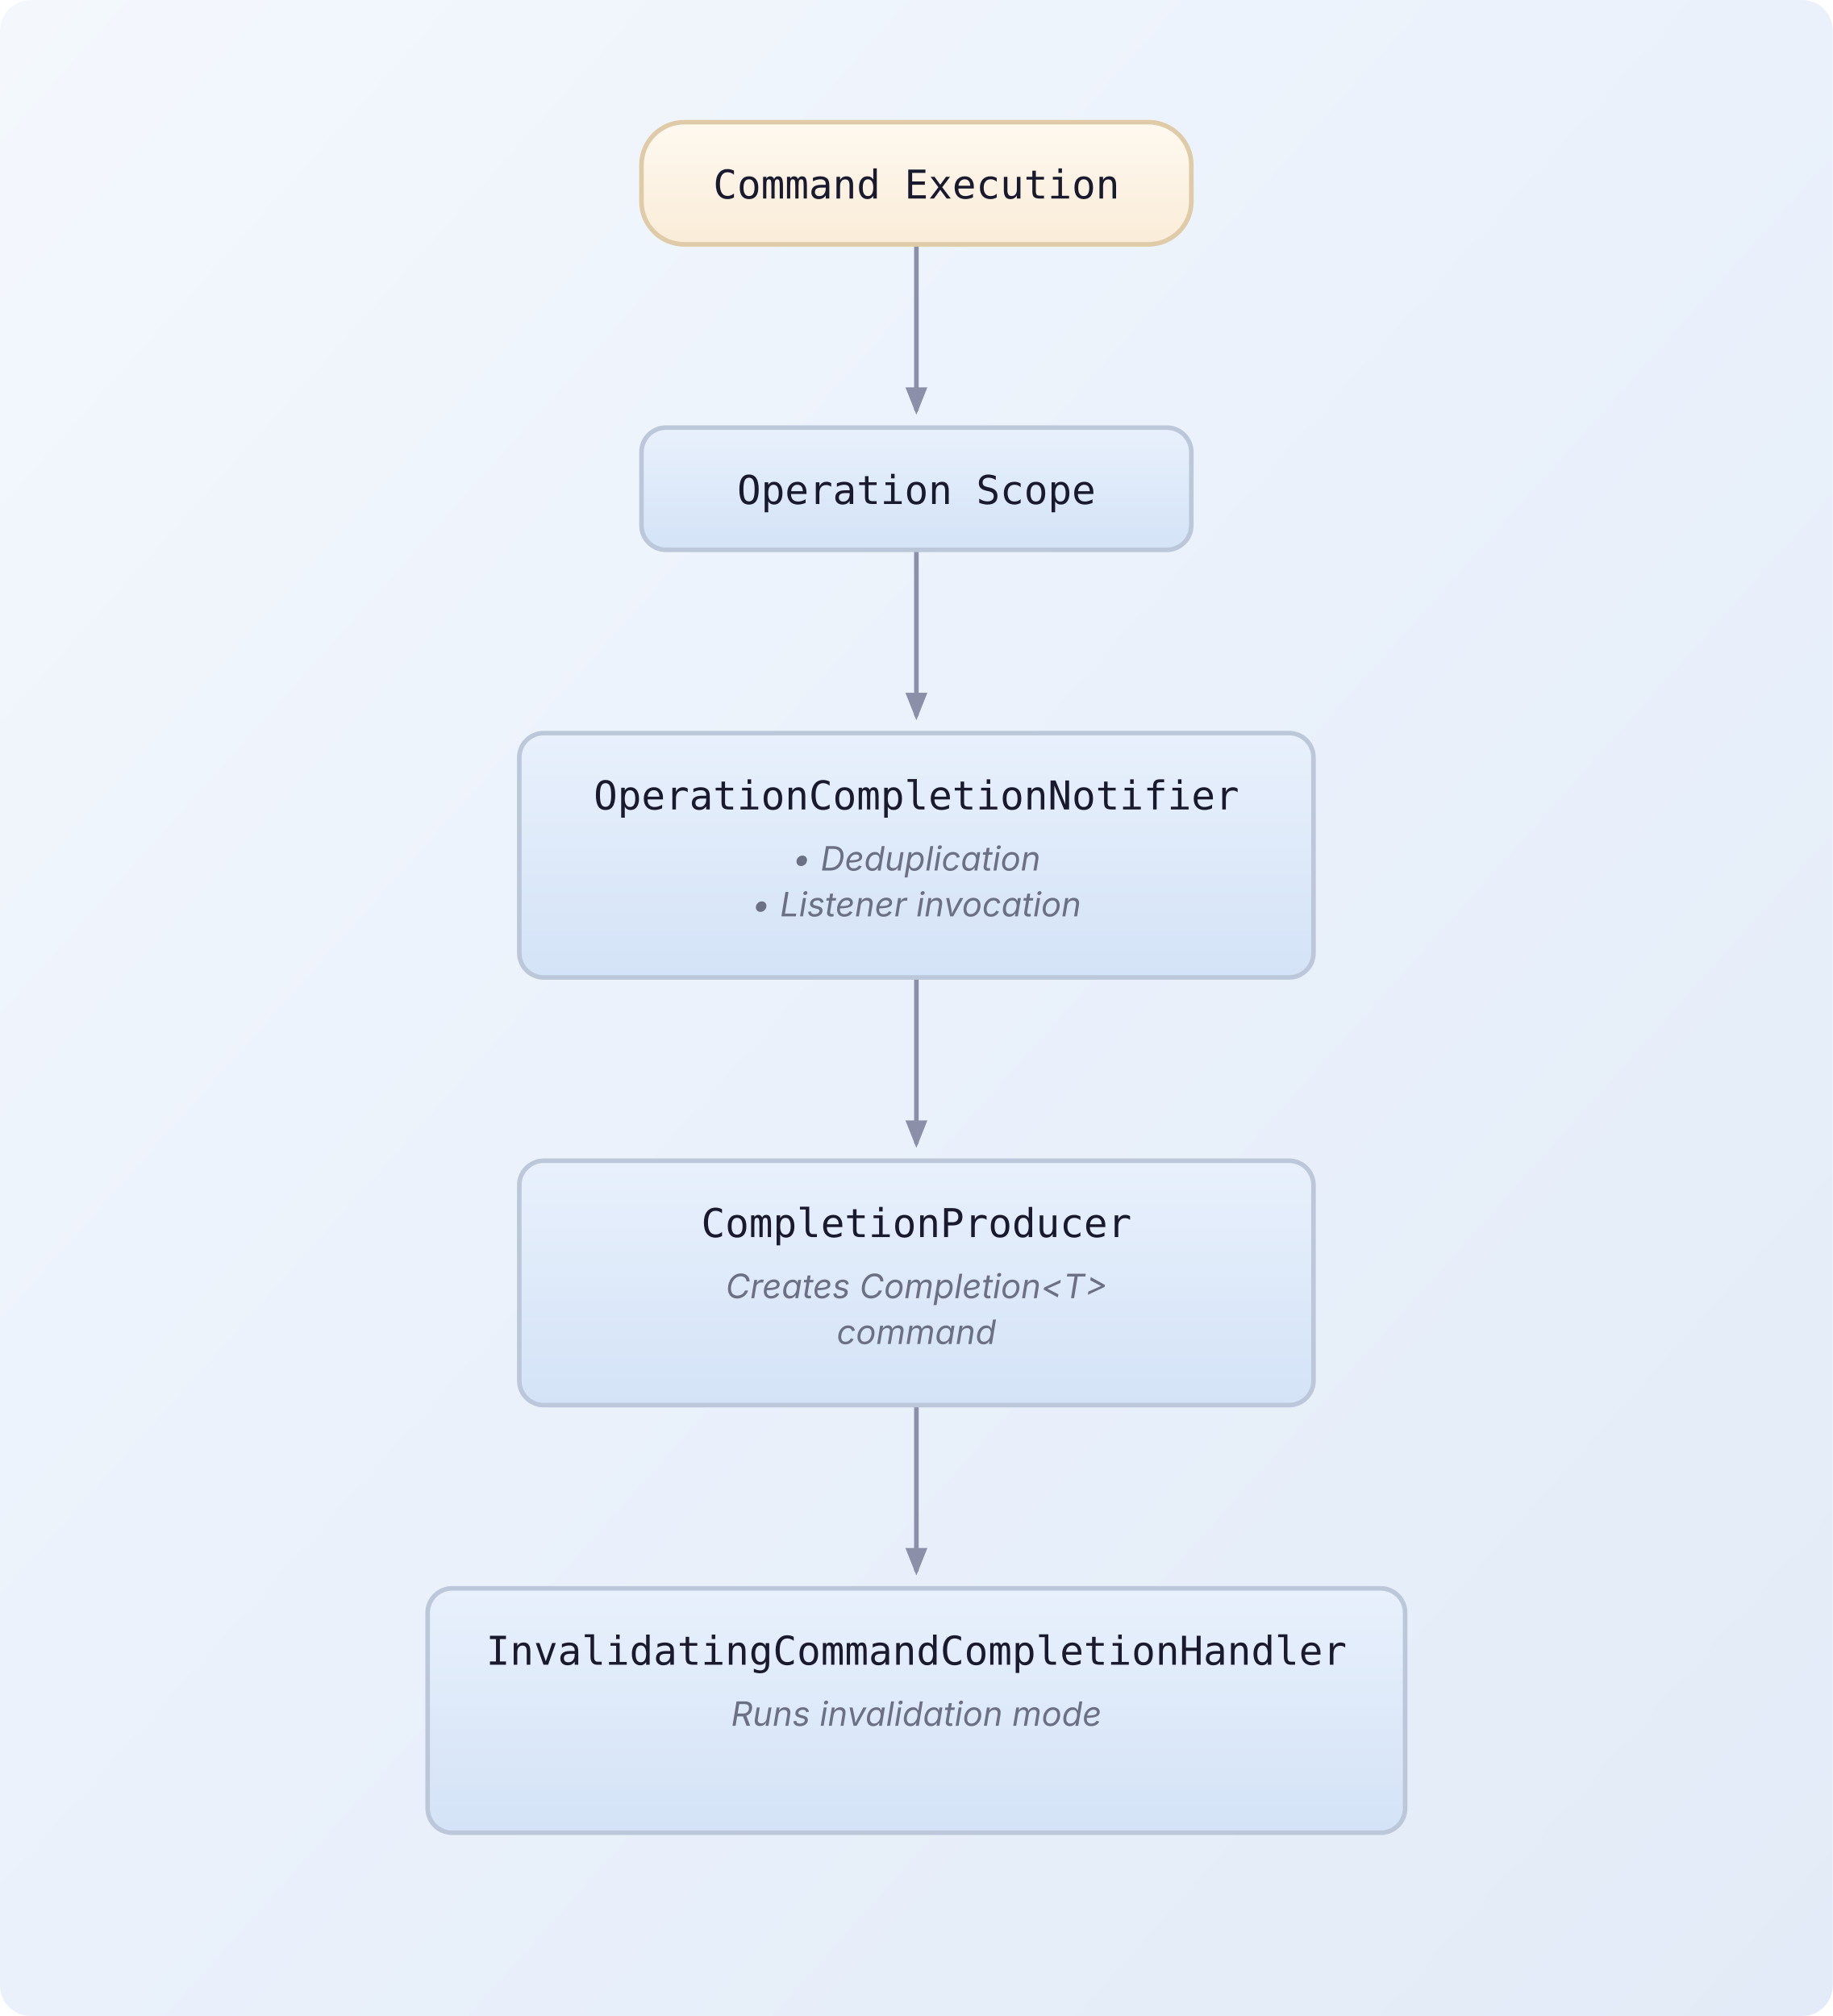
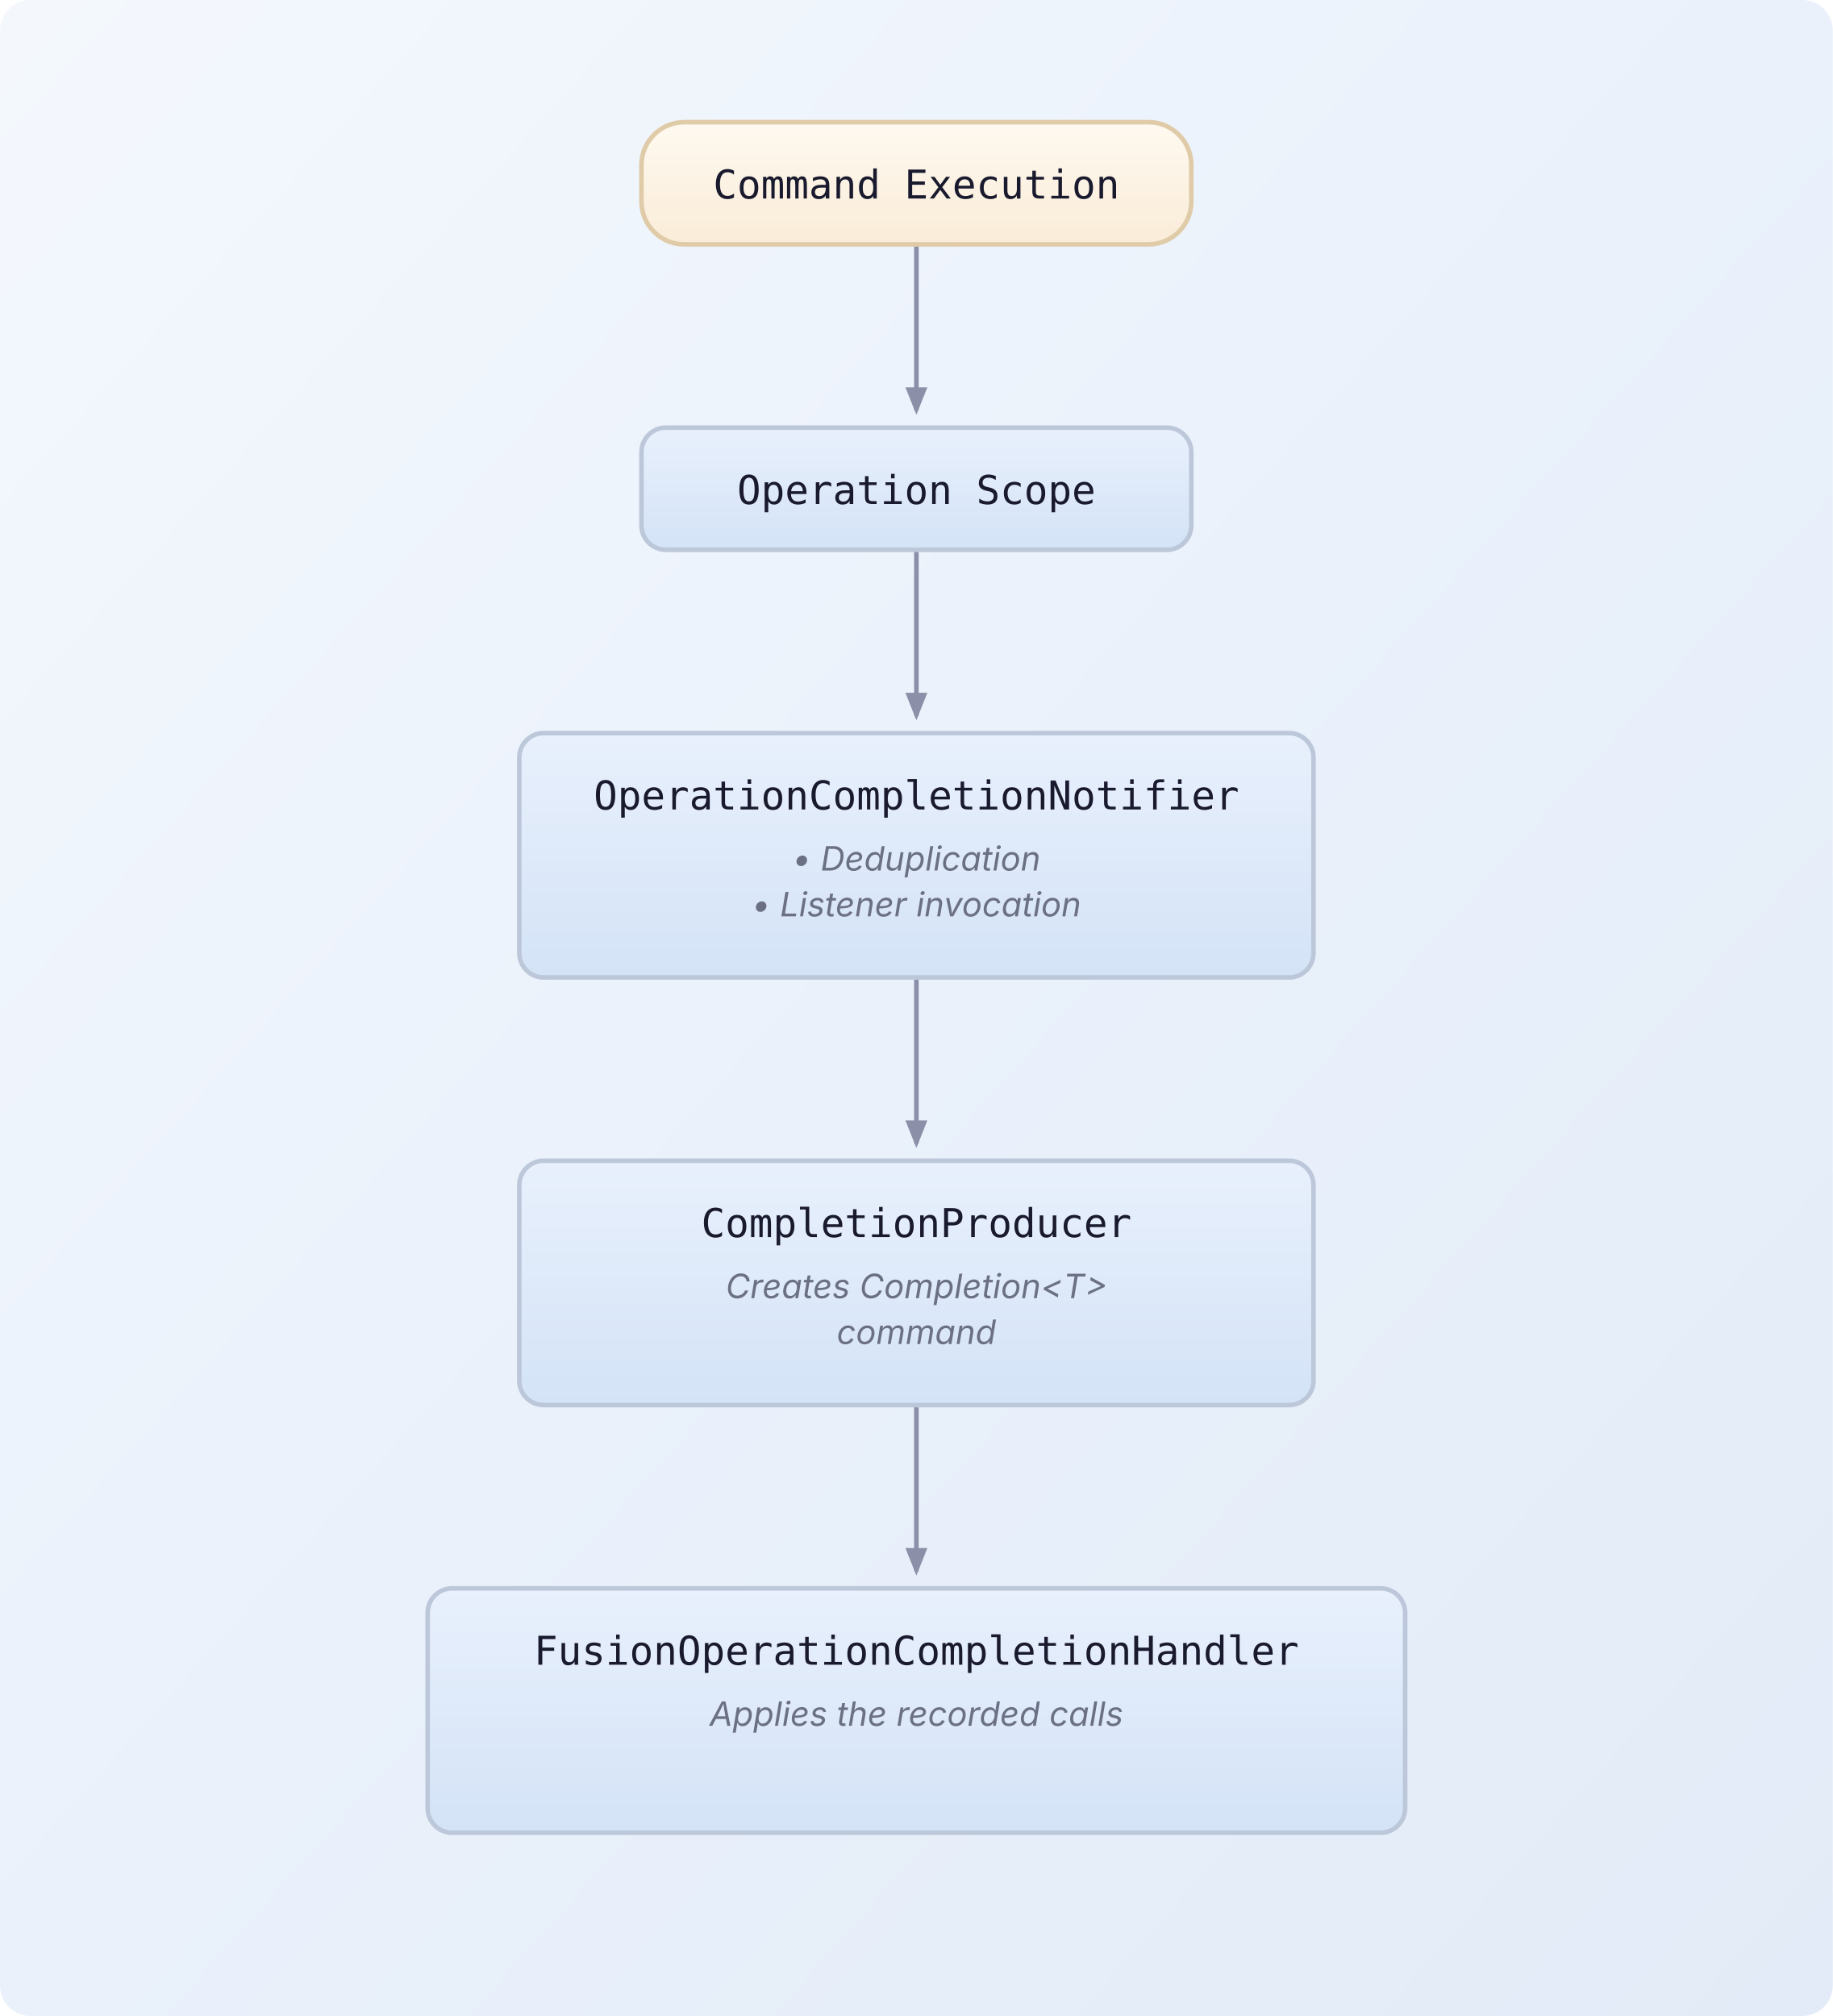
<svg xmlns="http://www.w3.org/2000/svg" viewBox="0 0 600 660" width="100%">
  <defs>
    <linearGradient id="bg-grad" x1="0%" y1="0%" x2="100%" y2="100%">
      <stop offset="0%" stop-color="#f4f8fd" />
      <stop offset="50%" stop-color="#eaf1fb" />
      <stop offset="100%" stop-color="#e2ebf7" />
    </linearGradient>
    <linearGradient id="state-grad" x1="0%" y1="0%" x2="0%" y2="100%">
      <stop offset="0%" stop-color="#e8f0fc" />
      <stop offset="100%" stop-color="#d4e3f7" />
    </linearGradient>
    <linearGradient id="action-grad" x1="0%" y1="0%" x2="0%" y2="100%">
      <stop offset="0%" stop-color="#fef9f0" />
      <stop offset="100%" stop-color="#faecd8" />
    </linearGradient>
    <marker id="arrow" viewBox="0 0 10 10" refX="8" refY="5" markerWidth="6" markerHeight="6" orient="auto-start-reverse">
      <path d="M 0 1 L 10 5 L 0 9 z" fill="#8b90a8" />
    </marker>
  </defs>
  <rect width="100%" height="100%" fill="url(#bg-grad)" rx="10" />
  <path d="M 300 80 C 300 110, 300 110, 300 134" fill="none" stroke="#8b90a8" stroke-width="1.5" stroke-linecap="round" marker-end="url(#arrow)" />
  <path d="M 300 180 C 300 210, 300 210, 300 234" fill="none" stroke="#8b90a8" stroke-width="1.5" stroke-linecap="round" marker-end="url(#arrow)" />
  <path d="M 300 320 C 300 350, 300 350, 300 374" fill="none" stroke="#8b90a8" stroke-width="1.5" stroke-linecap="round" marker-end="url(#arrow)" />
  <path d="M 300 460 C 300 490, 300 490, 300 514" fill="none" stroke="#8b90a8" stroke-width="1.5" stroke-linecap="round" marker-end="url(#arrow)" />
  <rect x="210" y="40" width="180" height="40" fill="url(#action-grad)" stroke="#e0cba8" stroke-width="1.5" rx="14" />
  <text x="300" y="65" font-family="'SF Mono', 'Fira Code', Consolas, monospace" font-size="13" fill="#1a1a2e" text-anchor="middle">Command Execution</text>
  <rect x="210" y="140" width="180" height="40" fill="url(#state-grad)" stroke="#bcc8da" stroke-width="1.5" rx="8" />
  <text x="300" y="165" font-family="'SF Mono', 'Fira Code', Consolas, monospace" font-size="13" fill="#1a1a2e" text-anchor="middle">Operation Scope</text>
  <rect x="170" y="240" width="260" height="80" fill="url(#state-grad)" stroke="#bcc8da" stroke-width="1.5" rx="8" />
  <text x="300" y="265" font-family="'SF Mono', 'Fira Code', Consolas, monospace" font-size="13" fill="#1a1a2e" text-anchor="middle">OperationCompletionNotifier</text>
  <text x="300" y="285" font-family="Inter, -apple-system, sans-serif" font-size="11" fill="#6b7084" font-style="italic" text-anchor="middle">• Deduplication</text>
  <text x="300" y="300" font-family="Inter, -apple-system, sans-serif" font-size="11" fill="#6b7084" font-style="italic" text-anchor="middle">• Listener invocation</text>
  <rect x="170" y="380" width="260" height="80" fill="url(#state-grad)" stroke="#bcc8da" stroke-width="1.5" rx="8" />
  <text x="300" y="405" font-family="'SF Mono', 'Fira Code', Consolas, monospace" font-size="13" fill="#1a1a2e" text-anchor="middle">CompletionProducer</text>
  <text x="300" y="425" font-family="Inter, -apple-system, sans-serif" font-size="11" fill="#6b7084" font-style="italic" text-anchor="middle">Creates Completion&lt;T&gt;</text>
  <text x="300" y="440" font-family="Inter, -apple-system, sans-serif" font-size="11" fill="#6b7084" font-style="italic" text-anchor="middle">command</text>
  <rect x="140" y="520" width="320" height="80" fill="url(#state-grad)" stroke="#bcc8da" stroke-width="1.5" rx="8" />
-   <text x="300" y="545" font-family="'SF Mono', 'Fira Code', Consolas, monospace" font-size="13" fill="#1a1a2e" text-anchor="middle">InvalidatingCommandCompletionHandler</text>
-   <text x="300" y="565" font-family="Inter, -apple-system, sans-serif" font-size="11" fill="#6b7084" font-style="italic" text-anchor="middle">Runs invalidation mode</text>
+   <text x="300" y="545" font-family="'SF Mono', 'Fira Code', Consolas, monospace" font-size="13" fill="#1a1a2e" text-anchor="middle">FusionOperationCompletionHandler</text>
+   <text x="300" y="565" font-family="Inter, -apple-system, sans-serif" font-size="11" fill="#6b7084" font-style="italic" text-anchor="middle">Applies the recorded calls</text>
</svg>
